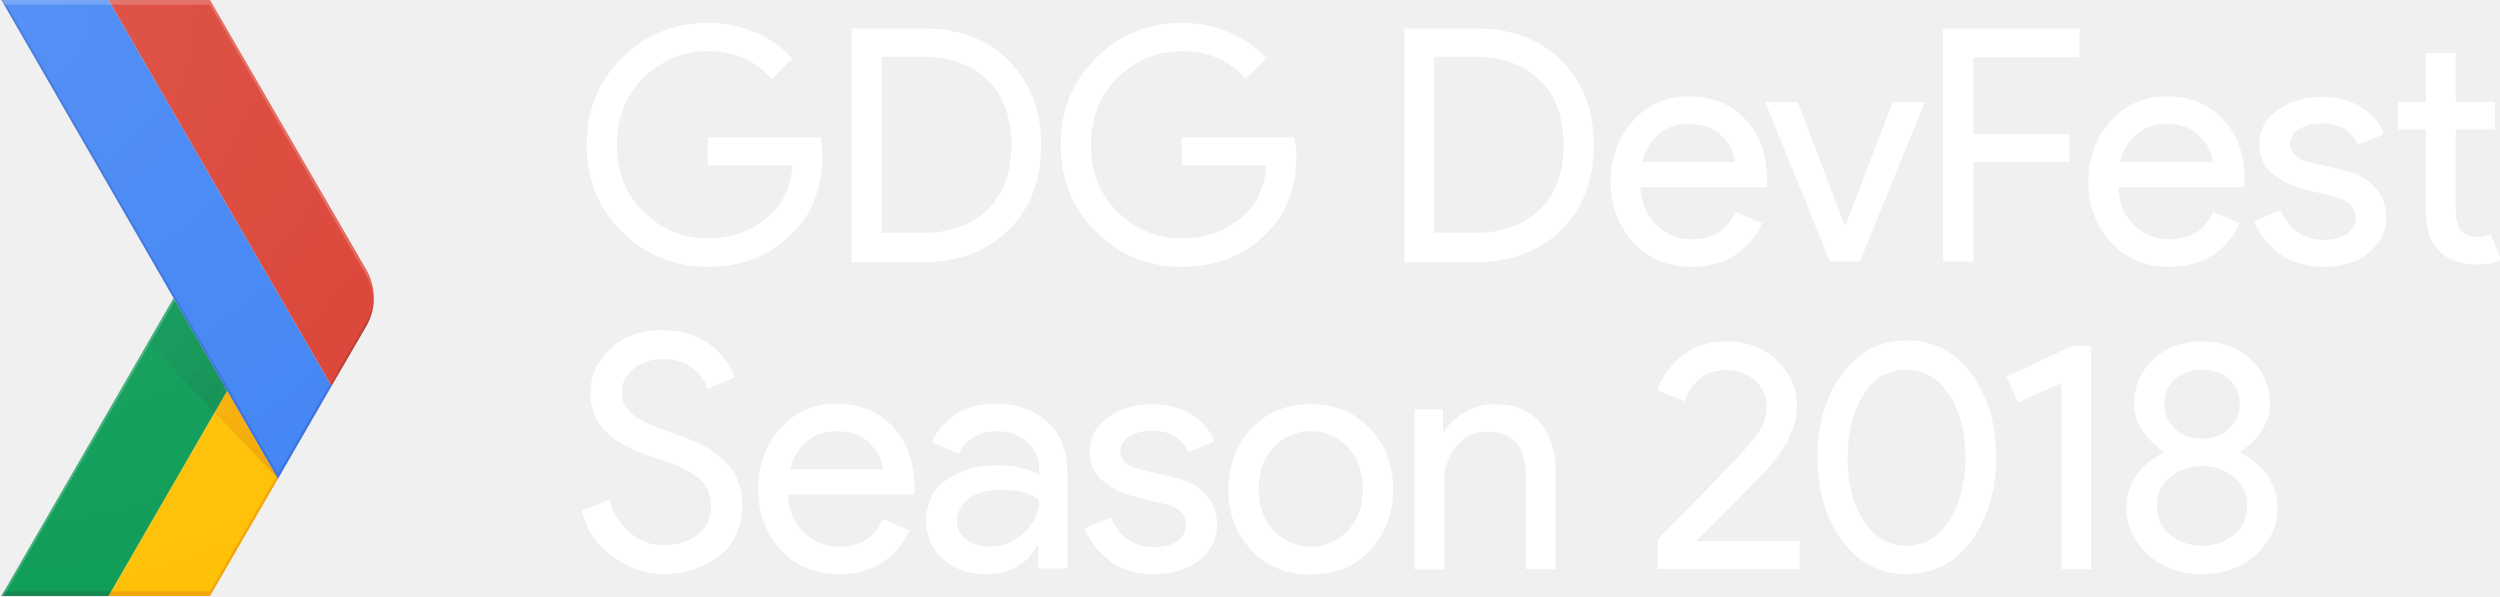
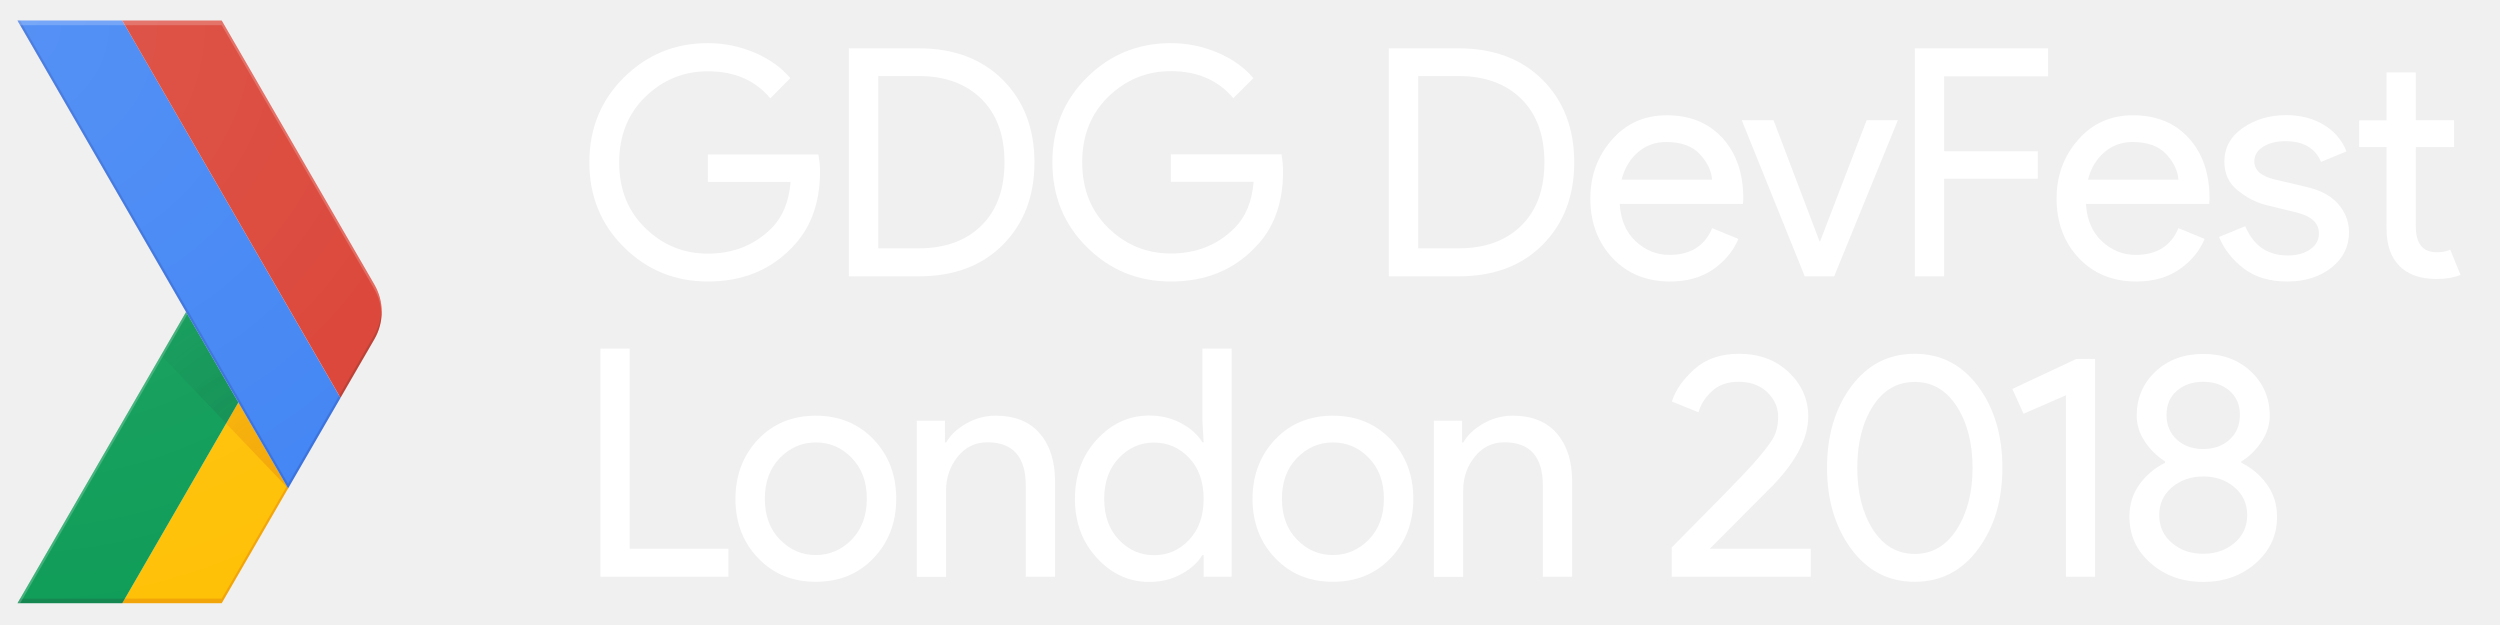
- <svg xmlns="http://www.w3.org/2000/svg" id="Layer_4" width="536.9" height="128">
-   <style>.st0{fill:none}.st5{opacity:.2;enable-background:new}.st13,.st5{fill:#fff}</style>
-   <g id="XMLID_2_">
-     <g id="XMLID_3_">
-       <g id="XMLID_4_">
-         <path id="XMLID_33_" d="M78.7 58L45.1 0H.3l37 64-37 64h44.8l33.5-58c2.2-3.7 2.2-8.3.1-12z" class="st0" />
-         <path id="XMLID_32_" fill="#ffc107" d="M59.4 102.3L48.8 83.9 23.3 128h21.8l14.6-25.2z" />
-         <path id="XMLID_31_" d="M78.7 58L45.1 0H.3l37 64-37 64h44.8l33.5-58c2.2-3.7 2.2-8.3.1-12z" class="st0" />
-         <path id="XMLID_30_" fill="#0f9d58" d="M37.3 64l11.5 19.9L23.3 128H.3z" />
-         <path id="XMLID_29_" d="M78.7 58L45.1 0H.3l37 64-37 64h44.8l33.5-58c2.2-3.7 2.2-8.3.1-12z" class="st0" />
-         <path id="XMLID_28_" fill="#bf360c" d="M45.1 127H23.8l-.5 1h21.8l14.6-25.2-.3-.5z" opacity=".2" />
-         <path id="XMLID_27_" d="M78.7 58L45.1 0H.3l37 64-37 64h44.8l33.5-58c2.2-3.7 2.2-8.3.1-12z" class="st0" />
-         <path id="XMLID_26_" fill="#263238" d="M.8 127l-.5 1h23l.5-1z" opacity=".2" />
-         <path id="XMLID_25_" d="M78.7 58L45.1 0H.3l37 64-37 64h44.8l33.5-58c2.2-3.7 2.2-8.3.1-12z" class="st0" />
-         <path id="XMLID_24_" d="M.3 128h.5l36.8-63.5-.3-.5z" class="st5" />
-         <path id="XMLID_23_" d="M78.7 58L45.1 0H.3l37 64-37 64h44.8l33.5-58c2.2-3.7 2.2-8.3.1-12z" class="st0" />
-         <radialGradient id="XMLID_34_" cx="59.537" cy="27.626" r="44.264" gradientTransform="matrix(1 0 0 -1 0 130)" gradientUnits="userSpaceOnUse">
-           <stop offset="0" stop-color="#bf360c" stop-opacity=".2" />
-           <stop offset="1" stop-color="#bf360c" stop-opacity=".02" />
-         </radialGradient>
-         <path id="XMLID_22_" fill="url(#XMLID_34_)" d="M59.7 102.8L48.8 83.9l-2.7 4.6z" />
-         <path id="XMLID_21_" d="M78.7 58L45.1 0H.3l37 64-37 64h44.8l33.5-58c2.2-3.7 2.2-8.3.1-12z" class="st0" />
-         <radialGradient id="XMLID_35_" cx="59.411" cy="27.346" r="44.623" gradientTransform="matrix(1 0 0 -1 0 130)" gradientUnits="userSpaceOnUse">
-           <stop offset="0" stop-color="#263238" stop-opacity=".2" />
-           <stop offset="1" stop-color="#263238" stop-opacity=".02" />
-         </radialGradient>
-         <path id="XMLID_20_" fill="url(#XMLID_35_)" d="M46.1 88.5l2.7-4.6L37.3 64l-5.5 9.5z" />
-         <path id="XMLID_19_" d="M78.7 58L45.1 0H.3l37 64-37 64h44.8l33.5-58c2.2-3.7 2.2-8.3.1-12z" class="st0" />
-         <g id="XMLID_16_">
-           <g id="XMLID_17_">
-             <path id="XMLID_18_" fill="#4285f4" d="M23.3 0H.3l59.4 102.8 11.5-19.9z" />
+ <svg xmlns="http://www.w3.org/2000/svg" version="1.1" id="Layer_1" x="0px" y="0px" viewBox="0 0 1785 445.6" style="enable-background:new 0 0 1785 445.6;" xml:space="preserve">
+   <style type="text/css">
+ 	.st0{fill:none;}
+ 	.st1{fill:#FFC107;}
+ 	.st2{fill:#0F9D58;}
+ 	.st3{opacity:0.2;fill:#BF360C;enable-background:new    ;}
+ 	.st4{opacity:0.2;fill:#263238;enable-background:new    ;}
+ 	.st5{opacity:0.2;fill:#FFFFFF;enable-background:new    ;}
+ 	.st6{fill:url(#XMLID_2_);}
+ 	.st7{fill:url(#XMLID_3_);}
+ 	.st8{fill:#4285F4;}
+ 	.st9{fill:#DB4437;}
+ 	.st10{opacity:0.2;fill:#1A237E;enable-background:new    ;}
+ 	.st11{opacity:0.2;fill:#3E2723;enable-background:new    ;}
+ 	.st12{fill:url(#XMLID_4_);}
+ 	.st13{fill:#FFFFFF;}
+ </style>
+   <g>
+     <g id="XMLID_60_">
+       <g id="XMLID_61_">
+         <g id="XMLID_62_">
+           <path id="XMLID_106_" class="st0" d="M267.3,203.2l-109-188.5H12.5l120.3,208l-120.3,208h145.8l109-188.5      C274.3,230.1,274.3,215.3,267.3,203.2z" />
+           <polygon id="XMLID_105_" class="st1" points="204.8,347.1 170.2,287.3 87.3,430.7 158.3,430.7 205.7,348.7     " />
+           <path id="XMLID_104_" class="st0" d="M267.3,203.2l-109-188.5H12.5l120.3,208l-120.3,208h145.8l109-188.5      C274.3,230.1,274.3,215.3,267.3,203.2z" />
+           <polygon id="XMLID_103_" class="st2" points="132.9,222.7 170.2,287.3 87.3,430.7 12.5,430.7     " />
+           <path id="XMLID_102_" class="st0" d="M267.3,203.2l-109-188.5H12.5l120.3,208l-120.3,208h145.8l109-188.5      C274.3,230.1,274.3,215.3,267.3,203.2z" />
+           <polygon id="XMLID_101_" class="st3" points="158.3,427.4 89.2,427.4 87.3,430.7 158.3,430.7 205.7,348.7 204.8,347.1     " />
+           <path id="XMLID_100_" class="st0" d="M267.3,203.2l-109-188.5H12.5l120.3,208l-120.3,208h145.8l109-188.5      C274.3,230.1,274.3,215.3,267.3,203.2z" />
+           <polygon id="XMLID_99_" class="st4" points="14.4,427.4 12.5,430.7 87.3,430.7 89.2,427.4     " />
+           <path id="XMLID_98_" class="st0" d="M267.3,203.2l-109-188.5H12.5l120.3,208l-120.3,208h145.8l109-188.5      C274.3,230.1,274.3,215.3,267.3,203.2z" />
+           <polygon id="XMLID_96_" class="st5" points="12.5,430.7 14.4,430.7 133.8,224.3 132.9,222.7     " />
+           <path id="XMLID_94_" class="st0" d="M267.3,203.2l-109-188.5H12.5l120.3,208l-120.3,208h145.8l109-188.5      C274.3,230.1,274.3,215.3,267.3,203.2z" />
+           <radialGradient id="XMLID_2_" cx="205.185" cy="126.133" r="143.85" gradientTransform="matrix(1 0 0 -1 0 473.5443)" gradientUnits="userSpaceOnUse">
+             <stop offset="0" style="stop-color:#BF360C;stop-opacity:0.2" />
+             <stop offset="1" style="stop-color:#BF360C;stop-opacity:2.000000e-02" />
+           </radialGradient>
+           <polygon id="XMLID_92_" class="st6" points="205.7,348.7 205.7,348.7 170.2,287.3 161.5,302.4     " />
+           <path id="XMLID_90_" class="st0" d="M267.3,203.2l-109-188.5H12.5l120.3,208l-120.3,208h145.8l109-188.5      C274.3,230.1,274.3,215.3,267.3,203.2z" />
+           <radialGradient id="XMLID_3_" cx="204.777" cy="125.223" r="145.019" gradientTransform="matrix(1 0 0 -1 0 473.5443)" gradientUnits="userSpaceOnUse">
+             <stop offset="0" style="stop-color:#263238;stop-opacity:0.2" />
+             <stop offset="1" style="stop-color:#263238;stop-opacity:2.000000e-02" />
+           </radialGradient>
+           <polygon id="XMLID_89_" class="st7" points="161.5,302.4 170.2,287.3 132.9,222.7 115,253.6     " />
+           <path id="XMLID_88_" class="st0" d="M267.3,203.2l-109-188.5H12.5l120.3,208l-120.3,208h145.8l109-188.5      C274.3,230.1,274.3,215.3,267.3,203.2z" />
+           <g id="XMLID_85_">
+             <g id="XMLID_86_">
+               <polygon id="XMLID_87_" class="st8" points="87.3,14.7 12.5,14.7 205.7,348.7 243.1,284.1 243.1,284.1       " />
+             </g>
          </g>
+           <path id="XMLID_84_" class="st0" d="M267.3,203.2l-109-188.5H12.5l120.3,208l-120.3,208h145.8l109-188.5      C274.3,230.1,274.3,215.3,267.3,203.2z" />
+           <path id="XMLID_83_" class="st9" d="M267.3,242.2c7-12.1,7-26.9,0-39l-109-188.5h-71l155.8,269.3L267.3,242.2z" />
+           <path id="XMLID_82_" class="st0" d="M267.3,203.2l-109-188.5H12.5l120.3,208l-120.3,208h145.8l109-188.5      C274.3,230.1,274.3,215.3,267.3,203.2z" />
+           <polygon id="XMLID_71_" class="st10" points="243.1,284.1 242.1,282.5 205.7,345.4 14.4,14.7 12.5,14.7 205.7,348.7       243.1,284.1     " />
+           <path id="XMLID_69_" class="st0" d="M267.3,203.2l-109-188.5H12.5l120.3,208l-120.3,208h145.8l109-188.5      C274.3,230.1,274.3,215.3,267.3,203.2z" />
+           <path id="XMLID_67_" class="st5" d="M158.3,18l109,188.5c3.2,5.6,4.9,11.7,5.1,17.9c0.3-7.3-1.4-14.6-5.1-21.1l-109-188.5H12.5      l1.9,3.2H158.3z" />
+           <path id="XMLID_66_" class="st0" d="M267.3,203.2l-109-188.5H12.5l120.3,208l-120.3,208h145.8l109-188.5      C274.3,230.1,274.3,215.3,267.3,203.2z" />
+           <path id="XMLID_65_" class="st11" d="M243.1,284.1l24.2-41.9c3.8-6.5,5.4-13.8,5.1-21.1c-0.3,6.2-1.9,12.3-5.1,17.9l-25.2,43.5      L243.1,284.1z" />
+           <path id="XMLID_64_" class="st0" d="M267.3,203.2l-109-188.5H12.5l120.3,208l-120.3,208h145.8l109-188.5      C274.3,230.1,274.3,215.3,267.3,203.2z" />
+           <radialGradient id="XMLID_4_" cx="9.294" cy="455.585" r="436.621" gradientTransform="matrix(1 0 0 -1 0 473.5443)" gradientUnits="userSpaceOnUse">
+             <stop offset="0" style="stop-color:#FFFFFF;stop-opacity:0.1" />
+             <stop offset="1" style="stop-color:#FFFFFF;stop-opacity:0" />
+           </radialGradient>
+           <path id="XMLID_63_" class="st12" d="M267.3,203.2l-109-188.5H12.5l120.3,208l-120.3,208h145.8l109-188.5      C274.3,230.1,274.3,215.3,267.3,203.2z" />
        </g>
-         <path id="XMLID_15_" d="M78.7 58L45.1 0H.3l37 64-37 64h44.8l33.5-58c2.2-3.7 2.2-8.3.1-12z" class="st0" />
-         <path id="XMLID_14_" fill="#db4437" d="M78.7 70c2.1-3.7 2.1-8.3 0-12L45.1 0H23.3l47.9 82.9L78.7 70z" />
-         <path id="XMLID_13_" d="M78.7 58L45.1 0H.3l37 64-37 64h44.8l33.5-58c2.2-3.7 2.2-8.3.1-12z" class="st0" />
-         <path id="XMLID_12_" fill="#1a237e" d="M71.2 82.9l-.3-.5-11.2 19.4L.8 0H.3l59.4 102.8 11.5-19.9z" opacity=".2" />
-         <path id="XMLID_11_" d="M78.7 58L45.1 0H.3l37 64-37 64h44.8l33.5-58c2.2-3.7 2.2-8.3.1-12z" class="st0" />
-         <path id="XMLID_10_" d="M45.1 1l33.5 58c1 1.7 1.5 3.6 1.6 5.5.1-2.2-.4-4.5-1.6-6.5L45.1 0H.3l.6 1h44.2z" class="st5" />
-         <path id="XMLID_9_" d="M78.7 58L45.1 0H.3l37 64-37 64h44.8l33.5-58c2.2-3.7 2.2-8.3.1-12z" class="st0" />
-         <path id="XMLID_8_" fill="#3e2723" d="M71.2 82.9L78.7 70c1.2-2 1.7-4.3 1.6-6.5-.1 1.9-.6 3.8-1.6 5.5L71 82.4l.2.5z" opacity=".2" />
-         <path id="XMLID_6_" d="M78.7 58L45.1 0H.3l37 64-37 64h44.8l33.5-58c2.2-3.7 2.2-8.3.1-12z" class="st0" />
-         <radialGradient id="XMLID_36_" cx="-.74" cy="129" r="134.35" gradientTransform="matrix(1 0 0 -1 0 130)" gradientUnits="userSpaceOnUse">
-           <stop offset="0" stop-color="#fff" stop-opacity=".1" />
-           <stop offset="1" stop-color="#fff" stop-opacity="0" />
-         </radialGradient>
-         <path id="XMLID_5_" fill="url(#XMLID_36_)" d="M78.7 58L45.1 0H.3l37 64-37 64h44.8l33.5-58c2.2-3.7 2.2-8.3.1-12z" />
      </g>
    </g>
-   </g>
-   <g id="XMLID_1_">
-     <path d="M176.6 33.2c0 7-2.1 12.6-6.2 16.7-4.7 4.9-10.9 7.4-18.4 7.4-7.2 0-13.4-2.5-18.4-7.5-5.1-5-7.6-11.2-7.6-18.7s2.5-13.6 7.6-18.7c5.1-5 11.2-7.5 18.4-7.5 3.6 0 7 .7 10.3 2.1 3.3 1.4 5.9 3.3 7.8 5.6l-4.4 4.4c-3.3-4-7.9-6-13.7-6-5.3 0-9.8 1.9-13.7 5.6-3.8 3.7-5.8 8.5-5.8 14.5 0 5.9 1.9 10.7 5.8 14.5 3.9 3.7 8.4 5.6 13.7 5.6 5.6 0 10.3-1.9 14-5.6 2.4-2.4 3.8-5.8 4.2-10.1H152v-6h24.3c.1 1.2.3 2.5.3 3.7zM182.9 56.2V6.1h15.3c7.7 0 13.9 2.3 18.5 7 4.6 4.6 6.9 10.7 6.9 18.1s-2.3 13.5-6.9 18.1c-4.6 4.6-10.8 7-18.5 7h-15.3zm6.5-6.2h8.9c5.8 0 10.4-1.7 13.8-5 3.4-3.3 5.1-8 5.1-13.9s-1.7-10.6-5.1-13.9c-3.4-3.3-8-5-13.8-5h-8.9V50zM278.4 33.2c0 7-2.1 12.6-6.2 16.7-4.7 4.9-10.9 7.4-18.4 7.4-7.2 0-13.4-2.5-18.4-7.5-5.1-5-7.6-11.2-7.6-18.7s2.5-13.6 7.6-18.7c5.1-5 11.2-7.5 18.4-7.5 3.6 0 7 .7 10.3 2.1 3.3 1.4 5.9 3.3 7.8 5.6l-4.4 4.4c-3.3-4-7.9-6-13.7-6-5.3 0-9.8 1.9-13.7 5.6-3.8 3.7-5.8 8.5-5.8 14.5 0 5.9 1.9 10.7 5.8 14.5 3.9 3.7 8.4 5.6 13.7 5.6 5.6 0 10.3-1.9 14-5.6 2.4-2.4 3.8-5.8 4.2-10.1h-18.2v-6H278c.2 1.2.4 2.5.4 3.7zM301.6 56.2V6.1h15.3c7.7 0 13.9 2.3 18.5 7 4.6 4.6 6.9 10.7 6.9 18.1s-2.3 13.5-6.9 18.1c-4.6 4.6-10.8 7-18.5 7h-15.3zM308 50h8.9c5.8 0 10.4-1.7 13.8-5 3.4-3.3 5.1-8 5.1-13.9s-1.7-10.6-5.1-13.9c-3.4-3.3-8-5-13.8-5H308V50zM363.4 57.3c-5.2 0-9.4-1.7-12.6-5.2-3.2-3.5-4.9-7.8-4.9-13.1 0-5 1.6-9.3 4.7-12.9 3.1-3.6 7.2-5.4 12.1-5.4 5.1 0 9.2 1.7 12.2 5 3.1 3.3 4.6 7.7 4.6 13.3l-.1 1.2h-27.1c.2 3.5 1.3 6.2 3.5 8.2 2.1 2 4.6 3 7.5 3 4.6 0 7.7-2 9.4-5.9l5.7 2.4c-1.1 2.7-3 4.9-5.5 6.7-2.6 1.8-5.8 2.7-9.5 2.7zm9.2-22.4c-.1-2-1-3.8-2.7-5.6-1.7-1.8-4.1-2.7-7.4-2.7-2.4 0-4.4.7-6.2 2.2-1.8 1.5-3 3.5-3.6 6h19.9zM393 56.2l-13.9-34.3h7l10.1 26.6h.1l10.2-26.6h6.9l-14 34.3H393zM423.7 56.2h-6.4V6.1h29.3v6.2h-22.8v16.5h20.6v6h-20.6v21.4zM466 57.3c-5.2 0-9.4-1.7-12.6-5.2-3.2-3.5-4.9-7.8-4.9-13.1 0-5 1.6-9.3 4.7-12.9 3.2-3.6 7.2-5.4 12.1-5.4 5.1 0 9.2 1.7 12.2 5 3.1 3.3 4.6 7.7 4.6 13.3l-.1 1.2h-27.1c.2 3.5 1.3 6.2 3.5 8.2 2.1 2 4.6 3 7.5 3 4.6 0 7.7-2 9.4-5.9l5.7 2.4c-1.1 2.7-3 4.9-5.5 6.7-2.7 1.8-5.8 2.7-9.5 2.7zm9.2-22.4c-.1-2-1-3.8-2.7-5.6-1.7-1.8-4.1-2.7-7.4-2.7-2.4 0-4.4.7-6.2 2.2-1.8 1.5-3 3.5-3.6 6h19.9zM499.1 57.3c-3.8 0-7-.9-9.5-2.8s-4.3-4.2-5.5-7l5.7-2.4c1.8 4.3 4.9 6.4 9.3 6.4 2 0 3.7-.4 4.9-1.3 1.3-.9 1.9-2.1 1.9-3.5 0-2.2-1.6-3.8-4.7-4.5l-6.9-1.7c-2.2-.6-4.3-1.6-6.2-3.2-2-1.6-2.9-3.7-2.9-6.3 0-3 1.3-5.5 4-7.4 2.7-1.9 5.9-2.8 9.6-2.8 3 0 5.7.7 8.1 2.1 2.4 1.4 4.1 3.3 5.1 5.9l-5.6 2.3c-1.3-3-3.9-4.6-7.8-4.6-1.9 0-3.5.4-4.8 1.2-1.3.8-2 1.9-2 3.2 0 2 1.5 3.3 4.5 4l6.8 1.6c3.2.7 5.6 2 7.1 3.9 1.5 1.8 2.3 3.9 2.3 6.2 0 3.1-1.3 5.6-3.8 7.7-2.3 2-5.6 3-9.6 3zM532 56.8c-3.6 0-6.3-1-8.2-2.9-1.9-1.9-2.8-4.6-2.8-8.1v-18h-6v-5.9h6V11.4h6.4v10.5h8.4v5.9h-8.4v17.5c0 3.7 1.5 5.6 4.6 5.6 1.2 0 2.1-.2 2.9-.6l2.2 5.5c-1.3.7-3 1-5.1 1zM142.5 123.3c-3.6 0-7.2-1.2-10.7-3.6-3.5-2.4-5.8-5.7-6.8-10l5.9-2.4c.7 2.8 2.1 5.1 4.3 7 2.2 1.9 4.6 2.8 7.3 2.8 2.8 0 5.2-.7 7.2-2.2 2-1.5 3-3.5 3-6 0-2.8-1-5-3-6.5s-5.1-2.9-9.4-4.2c-4.4-1.4-7.8-3.2-10.1-5.4s-3.4-5.1-3.4-8.5c0-3.6 1.4-6.7 4.3-9.4 2.8-2.7 6.6-4 11.1-4 4.2 0 7.7 1.1 10.4 3.2s4.4 4.4 5.2 7l-5.9 2.4c-.4-1.6-1.5-3.1-3.1-4.4-1.7-1.4-3.8-2-6.4-2-2.5 0-4.6.7-6.3 2.1-1.8 1.4-2.6 3.1-2.6 5.1 0 1.9.8 3.4 2.4 4.7 1.6 1.3 4 2.4 7.1 3.5 2.5.8 4.5 1.6 6.2 2.3 1.7.7 3.3 1.7 5 3 1.7 1.2 3 2.8 3.9 4.6.9 1.8 1.3 4 1.3 6.4 0 2.4-.5 4.6-1.5 6.5-1 1.9-2.3 3.4-4 4.5-1.7 1.1-3.4 2-5.4 2.6-2.1.6-4 .9-6 .9zM180.3 123.3c-5.2 0-9.4-1.7-12.6-5.2-3.2-3.5-4.9-7.8-4.9-13.1 0-5 1.6-9.3 4.7-12.9 3.1-3.6 7.2-5.4 12.1-5.4 5.1 0 9.2 1.7 12.2 5 3.1 3.3 4.6 7.7 4.6 13.3l-.1 1.2h-27.1c.2 3.5 1.3 6.2 3.5 8.2 2.1 2 4.6 3 7.5 3 4.6 0 7.7-2 9.4-5.9l5.7 2.4c-1.1 2.7-3 4.9-5.5 6.7-2.6 1.8-5.7 2.7-9.5 2.7zm9.3-22.4c-.1-2-1-3.8-2.7-5.6-1.7-1.8-4.1-2.7-7.4-2.7-2.4 0-4.4.7-6.2 2.2-1.8 1.5-3 3.5-3.6 6h19.9zM211.7 123.3c-3.6 0-6.7-1.1-9.1-3.1-2.4-2.1-3.7-4.9-3.7-8.3 0-3.7 1.4-6.7 4.3-8.8 2.9-2.1 6.5-3.2 10.7-3.2 3.8 0 6.9.7 9.3 2.1v-1c0-2.5-.9-4.5-2.6-6.1-1.7-1.5-3.9-2.3-6.4-2.3-1.9 0-3.6.4-5.1 1.3-1.5.9-2.6 2.1-3.1 3.6l-5.9-2.5c.8-2.1 2.4-4 4.7-5.7 2.3-1.8 5.4-2.6 9.2-2.6 4.4 0 8 1.3 10.9 3.9 2.9 2.6 4.3 6.2 4.3 10.8v20.7H223v-4.8h-.3c-2.3 4.1-6.1 6-11 6zm1-5.9c2.7 0 5.1-1 7.2-3 2.2-2 3.3-4.3 3.3-7-1.8-1.5-4.5-2.2-8.2-2.2-3.1 0-5.5.7-7.1 2-1.6 1.4-2.4 2.9-2.4 4.8 0 1.7.7 3 2.2 4 1.5.9 3.1 1.4 5 1.4zM247.9 123.3c-3.8 0-7-.9-9.5-2.8s-4.3-4.2-5.5-7l5.7-2.4c1.8 4.3 4.9 6.4 9.3 6.4 2 0 3.7-.4 4.9-1.3 1.3-.9 1.9-2.1 1.9-3.5 0-2.2-1.6-3.8-4.7-4.5l-6.9-1.7c-2.2-.6-4.3-1.6-6.2-3.2-2-1.6-2.9-3.7-2.9-6.3 0-3 1.3-5.5 4-7.4 2.7-1.9 5.9-2.8 9.6-2.8 3 0 5.7.7 8.1 2.1 2.4 1.4 4.1 3.3 5.1 5.9l-5.6 2.3c-1.3-3-3.9-4.6-7.8-4.6-1.9 0-3.5.4-4.8 1.2-1.3.8-2 1.9-2 3.2 0 2 1.5 3.3 4.6 4l6.8 1.6c3.2.7 5.6 2 7.1 3.9 1.5 1.8 2.3 3.9 2.3 6.2 0 3.1-1.3 5.6-3.8 7.7-2.5 2-5.7 3-9.7 3zM268.8 92c3.3-3.5 7.5-5.2 12.7-5.2 5.1 0 9.4 1.7 12.7 5.2 3.3 3.5 5 7.8 5 13.1 0 5.2-1.7 9.6-5 13.1s-7.5 5.2-12.7 5.2c-5.1 0-9.4-1.7-12.7-5.2-3.3-3.5-5-7.8-5-13.1.1-5.3 1.7-9.6 5-13.1zm4.8 22c2.2 2.3 4.8 3.4 7.9 3.4 3 0 5.7-1.1 7.9-3.4s3.3-5.3 3.3-9-1.1-6.7-3.3-9c-2.2-2.3-4.8-3.4-7.9-3.4-3 0-5.7 1.1-7.9 3.4s-3.3 5.3-3.3 9c0 3.8 1.1 6.8 3.3 9zM309.9 87.9v4.8h.3c.9-1.6 2.4-3 4.4-4.2 2-1.1 4.2-1.7 6.4-1.7 4.2 0 7.5 1.3 9.7 3.9 2.2 2.6 3.4 6.1 3.4 10.5v21h-6.4v-20c0-6.3-2.8-9.5-8.5-9.5-2.7 0-4.8 1.1-6.5 3.2-1.7 2.1-2.5 4.6-2.5 7.4v19h-6.4V87.9h6.1zM386.5 122.2H356v-6.4c9.1-9.2 15-15.2 17.6-18 2.3-2.6 3.8-4.5 4.6-5.8.8-1.3 1.2-3 1.2-4.9 0-2-.8-3.8-2.4-5.3-1.6-1.5-3.7-2.3-6.4-2.3-2.4 0-4.4.7-5.9 2.1-1.5 1.4-2.4 3-2.9 4.6l-5.9-2.4c.8-2.5 2.5-4.9 5-7.1 2.5-2.2 5.8-3.4 9.8-3.4 4.4 0 8.1 1.4 10.9 4.1 2.8 2.7 4.3 5.9 4.3 9.7 0 4.7-2.5 9.7-7.6 15l-14 14.1h22.2v6zM423.4 116.1c-3.5 4.8-8.2 7.2-13.9 7.2-5.7 0-10.4-2.4-13.9-7.2-3.5-4.8-5.3-10.8-5.3-17.9 0-7.1 1.8-13.1 5.3-17.9 3.5-4.8 8.2-7.2 13.9-7.2 5.7 0 10.4 2.4 13.9 7.2 3.5 4.8 5.3 10.7 5.3 17.9 0 7.2-1.8 13.1-5.3 17.9zm-14 1.1c3.8 0 6.9-1.8 9.2-5.4 2.3-3.6 3.5-8.1 3.5-13.5 0-5.5-1.2-10-3.5-13.5-2.3-3.6-5.4-5.4-9.2-5.4-3.9 0-7 1.8-9.2 5.4-2.3 3.6-3.4 8.1-3.4 13.5s1.1 9.9 3.4 13.5c2.3 3.6 5.4 5.4 9.2 5.4zM449.1 122.2h-6.4V82.3l-9.3 4.1-2.5-5.5 14.1-6.6h4.1v47.9zM484.4 119.2c-3.1 2.8-7 4.1-11.5 4.1-4.6 0-8.4-1.4-11.5-4.1-3.1-2.8-4.7-6.2-4.7-10.2 0-2.7.7-5 2.2-7 1.4-2 3.3-3.6 5.7-4.8v-.3c-1.8-1.2-3.3-2.6-4.5-4.4-1.2-1.8-1.8-3.7-1.8-5.6 0-3.9 1.4-7.1 4.1-9.7 2.8-2.6 6.3-3.9 10.5-3.9s7.7 1.3 10.5 3.9c2.8 2.6 4.1 5.8 4.1 9.7 0 2-.6 3.8-1.8 5.6-1.2 1.8-2.7 3.3-4.5 4.4v.3c2.3 1.2 4.2 2.8 5.7 4.8 1.4 2 2.2 4.4 2.2 7 0 4-1.6 7.4-4.7 10.2zm-18.4-4.4c1.9 1.6 4.2 2.4 6.9 2.4s5-.8 6.9-2.4c1.9-1.6 2.8-3.6 2.8-6.2 0-2.5-.9-4.5-2.8-6.1-1.9-1.6-4.2-2.4-6.9-2.4s-5 .8-6.9 2.4c-1.9 1.6-2.8 3.6-2.8 6.1 0 2.5.9 4.6 2.8 6.2zm1.1-22.7c1.5 1.4 3.4 2.1 5.8 2.1 2.3 0 4.3-.7 5.8-2.1 1.5-1.4 2.3-3.2 2.3-5.4s-.8-4-2.3-5.3c-1.5-1.3-3.4-2-5.8-2-2.3 0-4.3.7-5.8 2s-2.3 3.1-2.3 5.3c0 2.2.8 4 2.3 5.4z" class="st13" />
+     <g>
+       <path class="st13" d="M585.5,122.5c0,22.7-6.8,40.9-20.2,54.4C549.9,192.9,530,201,505.4,201c-23.5,0-43.5-8.2-59.9-24.5    c-16.5-16.3-24.7-36.5-24.7-60.6c0-24.1,8.2-44.3,24.7-60.6c16.5-16.3,36.4-24.5,59.9-24.5c11.7,0,22.8,2.3,33.4,6.8    c10.6,4.5,19.1,10.6,25.5,18.2L550,70.2c-10.8-12.9-25.6-19.3-44.6-19.3c-17.1,0-32,6-44.5,18.1c-12.5,12.1-18.8,27.7-18.8,47    c0,19.3,6.3,34.9,18.8,47c12.5,12.1,27.3,18.1,44.5,18.1c18.2,0,33.4-6.1,45.5-18.2c7.9-7.9,12.4-18.9,13.6-33h-59.1v-19.6h78.9    C585.1,114.5,585.5,118.6,585.5,122.5z" />
+       <path class="st13" d="M606.1,197.3V34.5H656c25,0,45,7.5,60.1,22.6c15,15.1,22.5,34.7,22.5,58.8c0,24.1-7.5,43.7-22.5,58.8    c-15,15.1-35,22.6-60.1,22.6H606.1z M627.1,177.3H656c18.8,0,33.7-5.4,44.7-16.2c11-10.8,16.5-25.9,16.5-45.3    c0-19.3-5.5-34.3-16.5-45.2c-11-10.8-25.9-16.3-44.7-16.3h-28.9V177.3z" />
+       <path class="st13" d="M916.1,122.5c0,22.7-6.7,40.9-20.2,54.4C880.5,192.9,860.6,201,836,201c-23.5,0-43.5-8.2-59.9-24.5    c-16.5-16.3-24.7-36.5-24.7-60.6c0-24.1,8.2-44.3,24.7-60.6C792.5,39,812.5,30.8,836,30.8c11.7,0,22.8,2.3,33.4,6.8    c10.6,4.5,19.1,10.6,25.5,18.2l-14.3,14.3C869.8,57.3,855,50.8,836,50.8c-17.1,0-32,6-44.5,18.1c-12.5,12.1-18.8,27.7-18.8,47    c0,19.3,6.3,34.9,18.8,47c12.5,12.1,27.3,18.1,44.5,18.1c18.2,0,33.4-6.1,45.5-18.2c7.9-7.9,12.4-18.9,13.6-33H836v-19.6H915    C915.7,114.5,916.1,118.6,916.1,122.5z" />
+       <path class="st13" d="M991.6,197.3V34.5h49.8c25,0,45,7.5,60.1,22.6c15,15.1,22.5,34.7,22.5,58.8c0,24.1-7.5,43.7-22.5,58.8    c-15,15.1-35,22.6-60.1,22.6H991.6z M1012.6,177.3h28.9c18.8,0,33.7-5.4,44.7-16.2c11-10.8,16.5-25.9,16.5-45.3    c0-19.3-5.5-34.3-16.5-45.2c-11-10.8-25.9-16.3-44.7-16.3h-28.9V177.3z" />
+       <path class="st13" d="M1192.4,201c-16.8,0-30.5-5.6-41.1-16.8c-10.5-11.2-15.8-25.4-15.8-42.5c0-16.2,5.1-30.2,15.4-41.9    c10.2-11.7,23.3-17.5,39.2-17.5c16.5,0,29.8,5.4,39.7,16.2c9.9,10.8,14.9,25.2,14.9,43.2l-0.2,3.9h-88    c0.6,11.2,4.4,20.1,11.3,26.6c6.9,6.5,15,9.8,24.2,9.8c15,0,25.2-6.4,30.5-19.1l18.7,7.7c-3.6,8.6-9.6,15.9-18,21.7    C1214.8,198.1,1204.5,201,1192.4,201z M1222.4,128.2c-0.5-6.4-3.4-12.4-8.8-18.2c-5.4-5.8-13.4-8.6-24-8.6    c-7.7,0-14.4,2.4-20.1,7.3c-5.7,4.9-9.6,11.4-11.7,19.6H1222.4z" />
+       <path class="st13" d="M1288.6,197.3l-45-111.5h22.7l32.8,86.4h0.5l33.2-86.4h22.3l-45.5,111.5H1288.6z" />
+       <path class="st13" d="M1388.1,197.3h-20.9V34.5h95.1v20h-74.2v53.5h66.9v19.6h-66.9V197.3z" />
+       <path class="st13" d="M1525.3,201c-16.8,0-30.5-5.6-41.1-16.8c-10.5-11.2-15.8-25.4-15.8-42.5c0-16.2,5.1-30.2,15.4-41.9    c10.2-11.7,23.3-17.5,39.2-17.5c16.5,0,29.8,5.4,39.7,16.2c9.9,10.8,14.9,25.2,14.9,43.2l-0.2,3.9h-88    c0.6,11.2,4.4,20.1,11.3,26.6c6.9,6.5,15,9.8,24.2,9.8c15,0,25.2-6.4,30.5-19.1l18.7,7.7c-3.6,8.6-9.6,15.9-18,21.7    C1547.7,198.1,1537.5,201,1525.3,201z M1555.4,128.2c-0.5-6.4-3.4-12.4-8.8-18.2c-5.4-5.8-13.4-8.6-24-8.6    c-7.7,0-14.4,2.4-20.1,7.3c-5.7,4.9-9.6,11.4-11.7,19.6H1555.4z" />
+       <path class="st13" d="M1633.1,201c-12.4,0-22.7-3-30.8-9.1c-8.1-6.1-14.1-13.6-17.9-22.7l18.7-7.7c5.9,14,16,20.9,30.3,20.9    c6.5,0,11.9-1.4,16-4.3c4.2-2.9,6.3-6.7,6.3-11.4c0-7.3-5.1-12.2-15.2-14.8l-22.5-5.5c-7.1-1.8-13.9-5.3-20.2-10.4    c-6.4-5.1-9.6-11.9-9.6-20.6c0-9.9,4.4-17.9,13.1-24c8.7-6.1,19.1-9.2,31.1-9.2c9.9,0,18.7,2.2,26.4,6.7    c7.7,4.5,13.3,10.9,16.6,19.2l-18.2,7.5c-4.1-9.9-12.6-14.8-25.5-14.8c-6.2,0-11.5,1.3-15.7,3.9c-4.2,2.6-6.4,6.1-6.4,10.5    c0,6.4,4.9,10.7,14.8,13l22.1,5.2c10.5,2.4,18.2,6.6,23.2,12.5c5,5.9,7.5,12.6,7.5,20c0,10-4.1,18.4-12.3,25    C1656.5,197.6,1646,201,1633.1,201z" />
+       <path class="st13" d="M1739.9,199.2c-11.7,0-20.6-3.1-26.7-9.3c-6.1-6.2-9.2-15-9.2-26.4V105h-19.6V85.9h19.6V51.7h20.9v34.1h27.3    V105h-27.3v56.9c0,12.1,5,18.2,15,18.2c3.8,0,7-0.6,9.6-1.8l7.3,18C1752.1,198.2,1746.5,199.2,1739.9,199.2z" />
+       <path class="st13" d="M428.7,411.8V248.9h20.9v142.9h70.5v20H428.7z" />
+       <path class="st13" d="M541.3,313.7c10.8-11.3,24.5-16.9,41.2-16.9c16.7,0,30.4,5.7,41.2,16.9c10.8,11.3,16.2,25.4,16.2,42.4    c0,17-5.4,31.1-16.2,42.4c-10.8,11.3-24.5,16.9-41.2,16.9c-16.7,0-30.4-5.6-41.2-16.9c-10.8-11.3-16.2-25.4-16.2-42.4    C525.2,339.1,530.6,325,541.3,313.7z M556.9,385.3c7.2,7.4,15.7,11,25.6,11c9.9,0,18.4-3.7,25.6-11c7.2-7.4,10.8-17.1,10.8-29.2    c0-12.1-3.6-21.9-10.8-29.2c-7.2-7.4-15.7-11-25.6-11c-9.9,0-18.4,3.7-25.6,11c-7.2,7.4-10.8,17.1-10.8,29.2    C546.1,368.2,549.7,378,556.9,385.3z" />
+       <path class="st13" d="M674.7,300.4v15.5h0.9c3-5.3,7.8-9.8,14.3-13.5c6.5-3.7,13.5-5.6,20.9-5.6c13.8,0,24.3,4.2,31.6,12.7    c7.3,8.5,10.9,19.9,10.9,34.1v68.2h-20.9v-65.1c0-20.6-9.2-30.9-27.5-30.9c-8.6,0-15.7,3.5-21.2,10.4c-5.5,6.9-8.2,14.9-8.2,24    v61.7h-20.9V300.4H674.7z" />
+       <path class="st13" d="M820.5,415.5c-14.4,0-26.8-5.7-37.3-17.1c-10.5-11.4-15.7-25.5-15.7-42.3s5.2-30.9,15.7-42.3    c10.5-11.4,22.9-17.1,37.3-17.1c8.5,0,16.1,1.8,22.9,5.5c6.7,3.6,11.8,8.2,15.1,13.6h0.9l-0.9-15.5v-51.4h20.9v162.9h-20v-15.5    h-0.9c-3.3,5.5-8.4,10-15.1,13.6C836.6,413.7,829,415.5,820.5,415.5z M823.9,396.4c9.9,0,18.2-3.6,25.1-10.9    c6.9-7.3,10.4-17.1,10.4-29.3s-3.5-22.1-10.4-29.3c-6.9-7.3-15.3-10.9-25.1-10.9c-9.7,0-18.1,3.7-25,11    c-7,7.4-10.5,17.1-10.5,29.2c0,12.1,3.5,21.9,10.5,29.2C805.8,392.7,814.2,396.4,823.9,396.4z" />
+       <path class="st13" d="M910.5,313.7c10.8-11.3,24.5-16.9,41.2-16.9c16.7,0,30.4,5.7,41.2,16.9c10.8,11.3,16.2,25.4,16.2,42.4    c0,17-5.4,31.1-16.2,42.4c-10.8,11.3-24.5,16.9-41.2,16.9c-16.7,0-30.4-5.6-41.2-16.9c-10.8-11.3-16.2-25.4-16.2-42.4    C894.4,339.1,899.8,325,910.5,313.7z M926.1,385.3c7.2,7.4,15.7,11,25.6,11c9.9,0,18.4-3.7,25.6-11c7.2-7.4,10.8-17.1,10.8-29.2    c0-12.1-3.6-21.9-10.8-29.2c-7.2-7.4-15.7-11-25.6-11c-9.9,0-18.4,3.7-25.6,11c-7.2,7.4-10.8,17.1-10.8,29.2    C915.3,368.2,918.9,378,926.1,385.3z" />
+       <path class="st13" d="M1043.9,300.4v15.5h0.9c3-5.3,7.8-9.8,14.3-13.5c6.5-3.7,13.5-5.6,20.9-5.6c13.8,0,24.3,4.2,31.6,12.7    c7.3,8.5,10.9,19.9,10.9,34.1v68.2h-20.9v-65.1c0-20.6-9.2-30.9-27.5-30.9c-8.6,0-15.7,3.5-21.2,10.4c-5.5,6.9-8.2,14.9-8.2,24    v61.7h-20.9V300.4H1043.9z" />
+       <path class="st13" d="M1292.8,411.8h-99.2v-20.9c29.7-29.9,48.8-49.4,57.1-58.5c7.4-8.3,12.4-14.7,15-19c2.6-4.3,3.9-9.7,3.9-16    c0-6.5-2.6-12.3-7.7-17.3c-5.2-5-12.1-7.5-20.7-7.5c-7.9,0-14.3,2.3-19.1,6.9c-4.9,4.6-8,9.6-9.3,14.9l-19.1-7.7    c2.6-8.2,8-15.9,16.2-23.2c8.2-7.3,18.8-10.9,31.8-10.9c14.4,0,26.2,4.4,35.5,13.2c9.2,8.8,13.9,19.3,13.9,31.6    c0,15.2-8.3,31.4-24.8,48.7l-45.5,45.7h72.1V411.8z" />
+       <path class="st13" d="M1412.4,392c-11.5,15.6-26.6,23.4-45.3,23.4s-33.7-7.8-45.3-23.4c-11.5-15.6-17.3-35-17.3-58    c0-23.2,5.8-42.6,17.3-58.1c11.5-15.5,26.6-23.3,45.3-23.3s33.7,7.8,45.3,23.3c11.5,15.5,17.3,34.9,17.3,58.1    C1429.7,357.1,1424,376.4,1412.4,392z M1367.2,395.5c12.4,0,22.4-5.8,29.9-17.5c7.5-11.7,11.3-26.3,11.3-43.9    c0-17.7-3.8-32.4-11.3-44c-7.5-11.6-17.5-17.4-29.9-17.4c-12.6,0-22.6,5.8-30,17.4c-7.4,11.6-11.1,26.3-11.1,44    c0,17.6,3.7,32.2,11.1,43.9C1344.6,389.6,1354.6,395.5,1367.2,395.5z" />
+       <path class="st13" d="M1496,411.8h-20.9V282.2l-30.3,13.2l-8-17.7l45.7-21.4h13.4V411.8z" />
+       <path class="st13" d="M1610.6,402.1c-10.2,9-22.7,13.4-37.5,13.4c-14.9,0-27.4-4.5-37.5-13.4c-10.2-8.9-15.2-20-15.2-33.2    c0-8.6,2.3-16.3,7.1-22.9c4.7-6.6,10.8-11.8,18.4-15.6v-0.9c-5.9-3.8-10.8-8.6-14.6-14.4c-3.8-5.8-5.7-11.9-5.7-18.3    c0-12.6,4.5-23.1,13.4-31.5c8.9-8.4,20.3-12.6,34.1-12.6c13.8,0,25.2,4.2,34.1,12.6c8.9,8.4,13.4,18.9,13.4,31.5    c0,6.4-1.9,12.5-5.7,18.3c-3.8,5.8-8.6,10.7-14.6,14.4v0.9c7.6,3.8,13.7,9,18.4,15.6c4.7,6.6,7.1,14.2,7.1,22.9    C1625.9,382,1620.8,393.1,1610.6,402.1z M1550.8,387.7c6.1,5.2,13.5,7.7,22.3,7.7c8.8,0,16.2-2.6,22.3-7.7    c6.1-5.2,9.1-11.8,9.1-20c0-8-3-14.6-9.1-19.8c-6.1-5.2-13.5-7.7-22.3-7.7c-8.8,0-16.2,2.6-22.3,7.7c-6.1,5.2-9.1,11.8-9.1,19.8    C1541.7,375.9,1544.7,382.6,1550.8,387.7z M1554.3,313.9c4.9,4.5,11.2,6.7,18.8,6.7c7.6,0,13.8-2.2,18.8-6.7    c4.9-4.5,7.4-10.4,7.4-17.6c0-7.3-2.5-13-7.4-17.3c-4.9-4.2-11.2-6.4-18.8-6.4c-7.6,0-13.8,2.1-18.8,6.4c-4.9,4.2-7.4,10-7.4,17.3    C1546.9,303.5,1549.4,309.4,1554.3,313.9z" />
+     </g>
  </g>
</svg>
